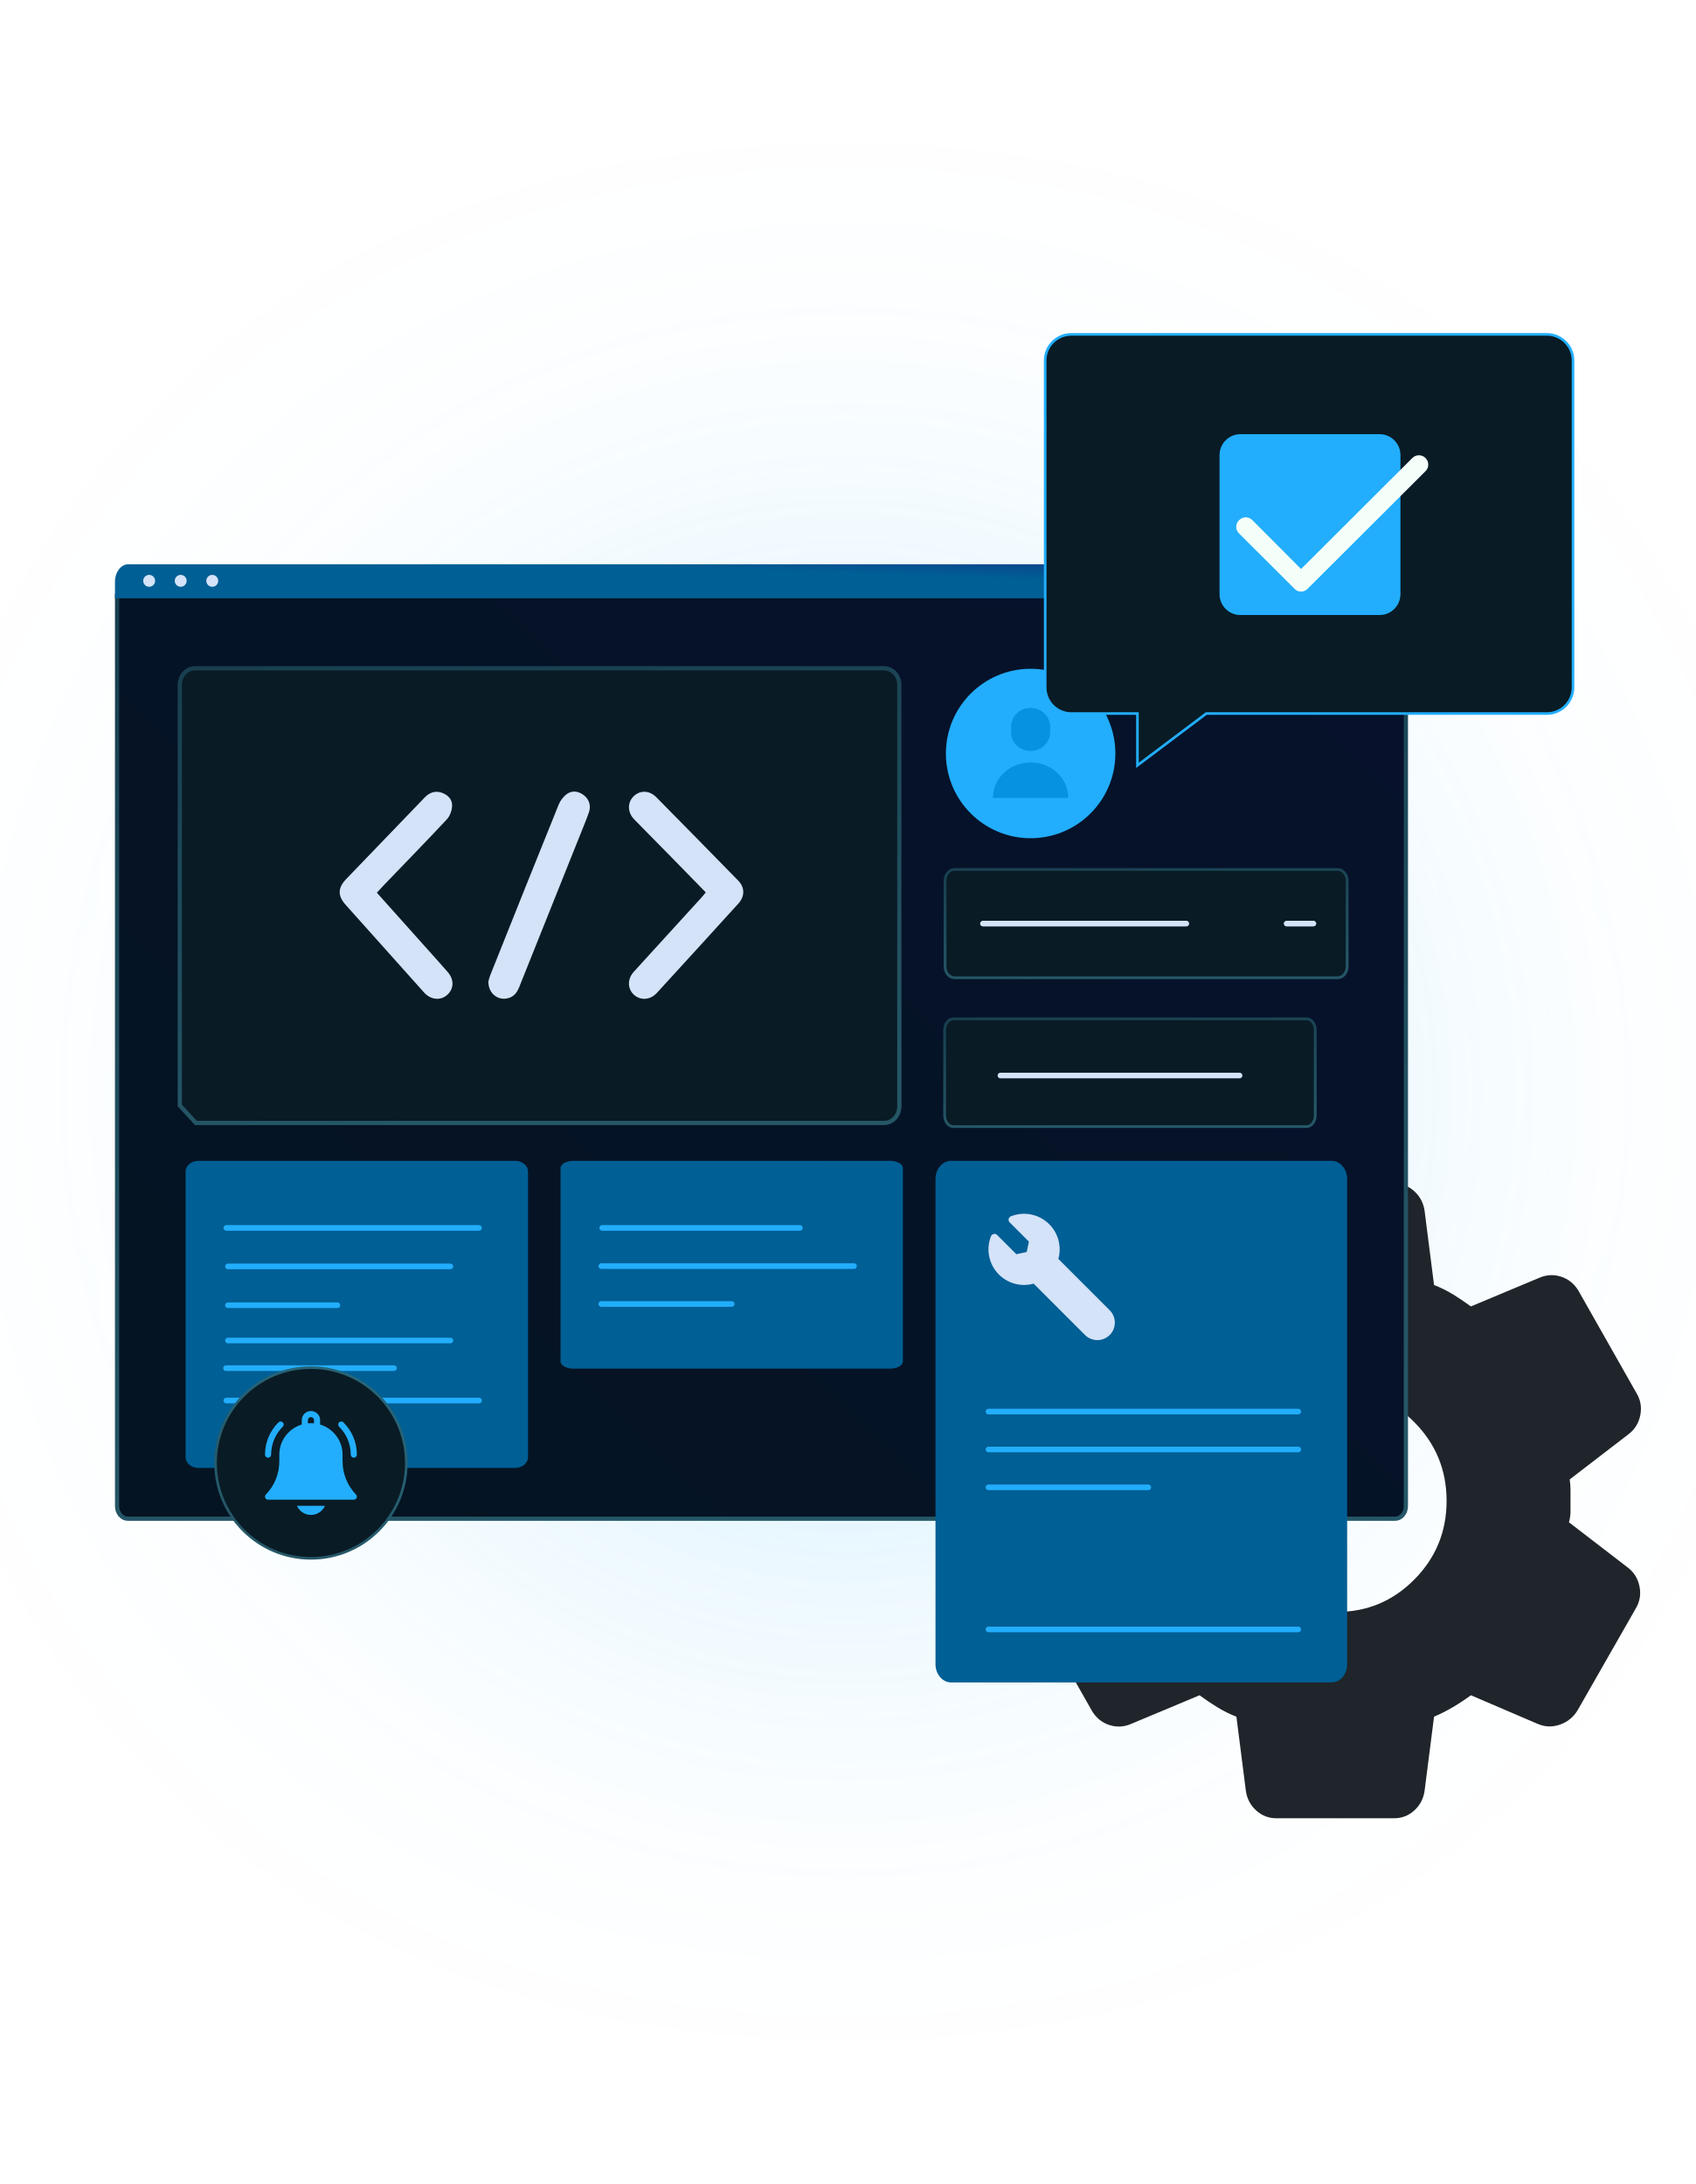
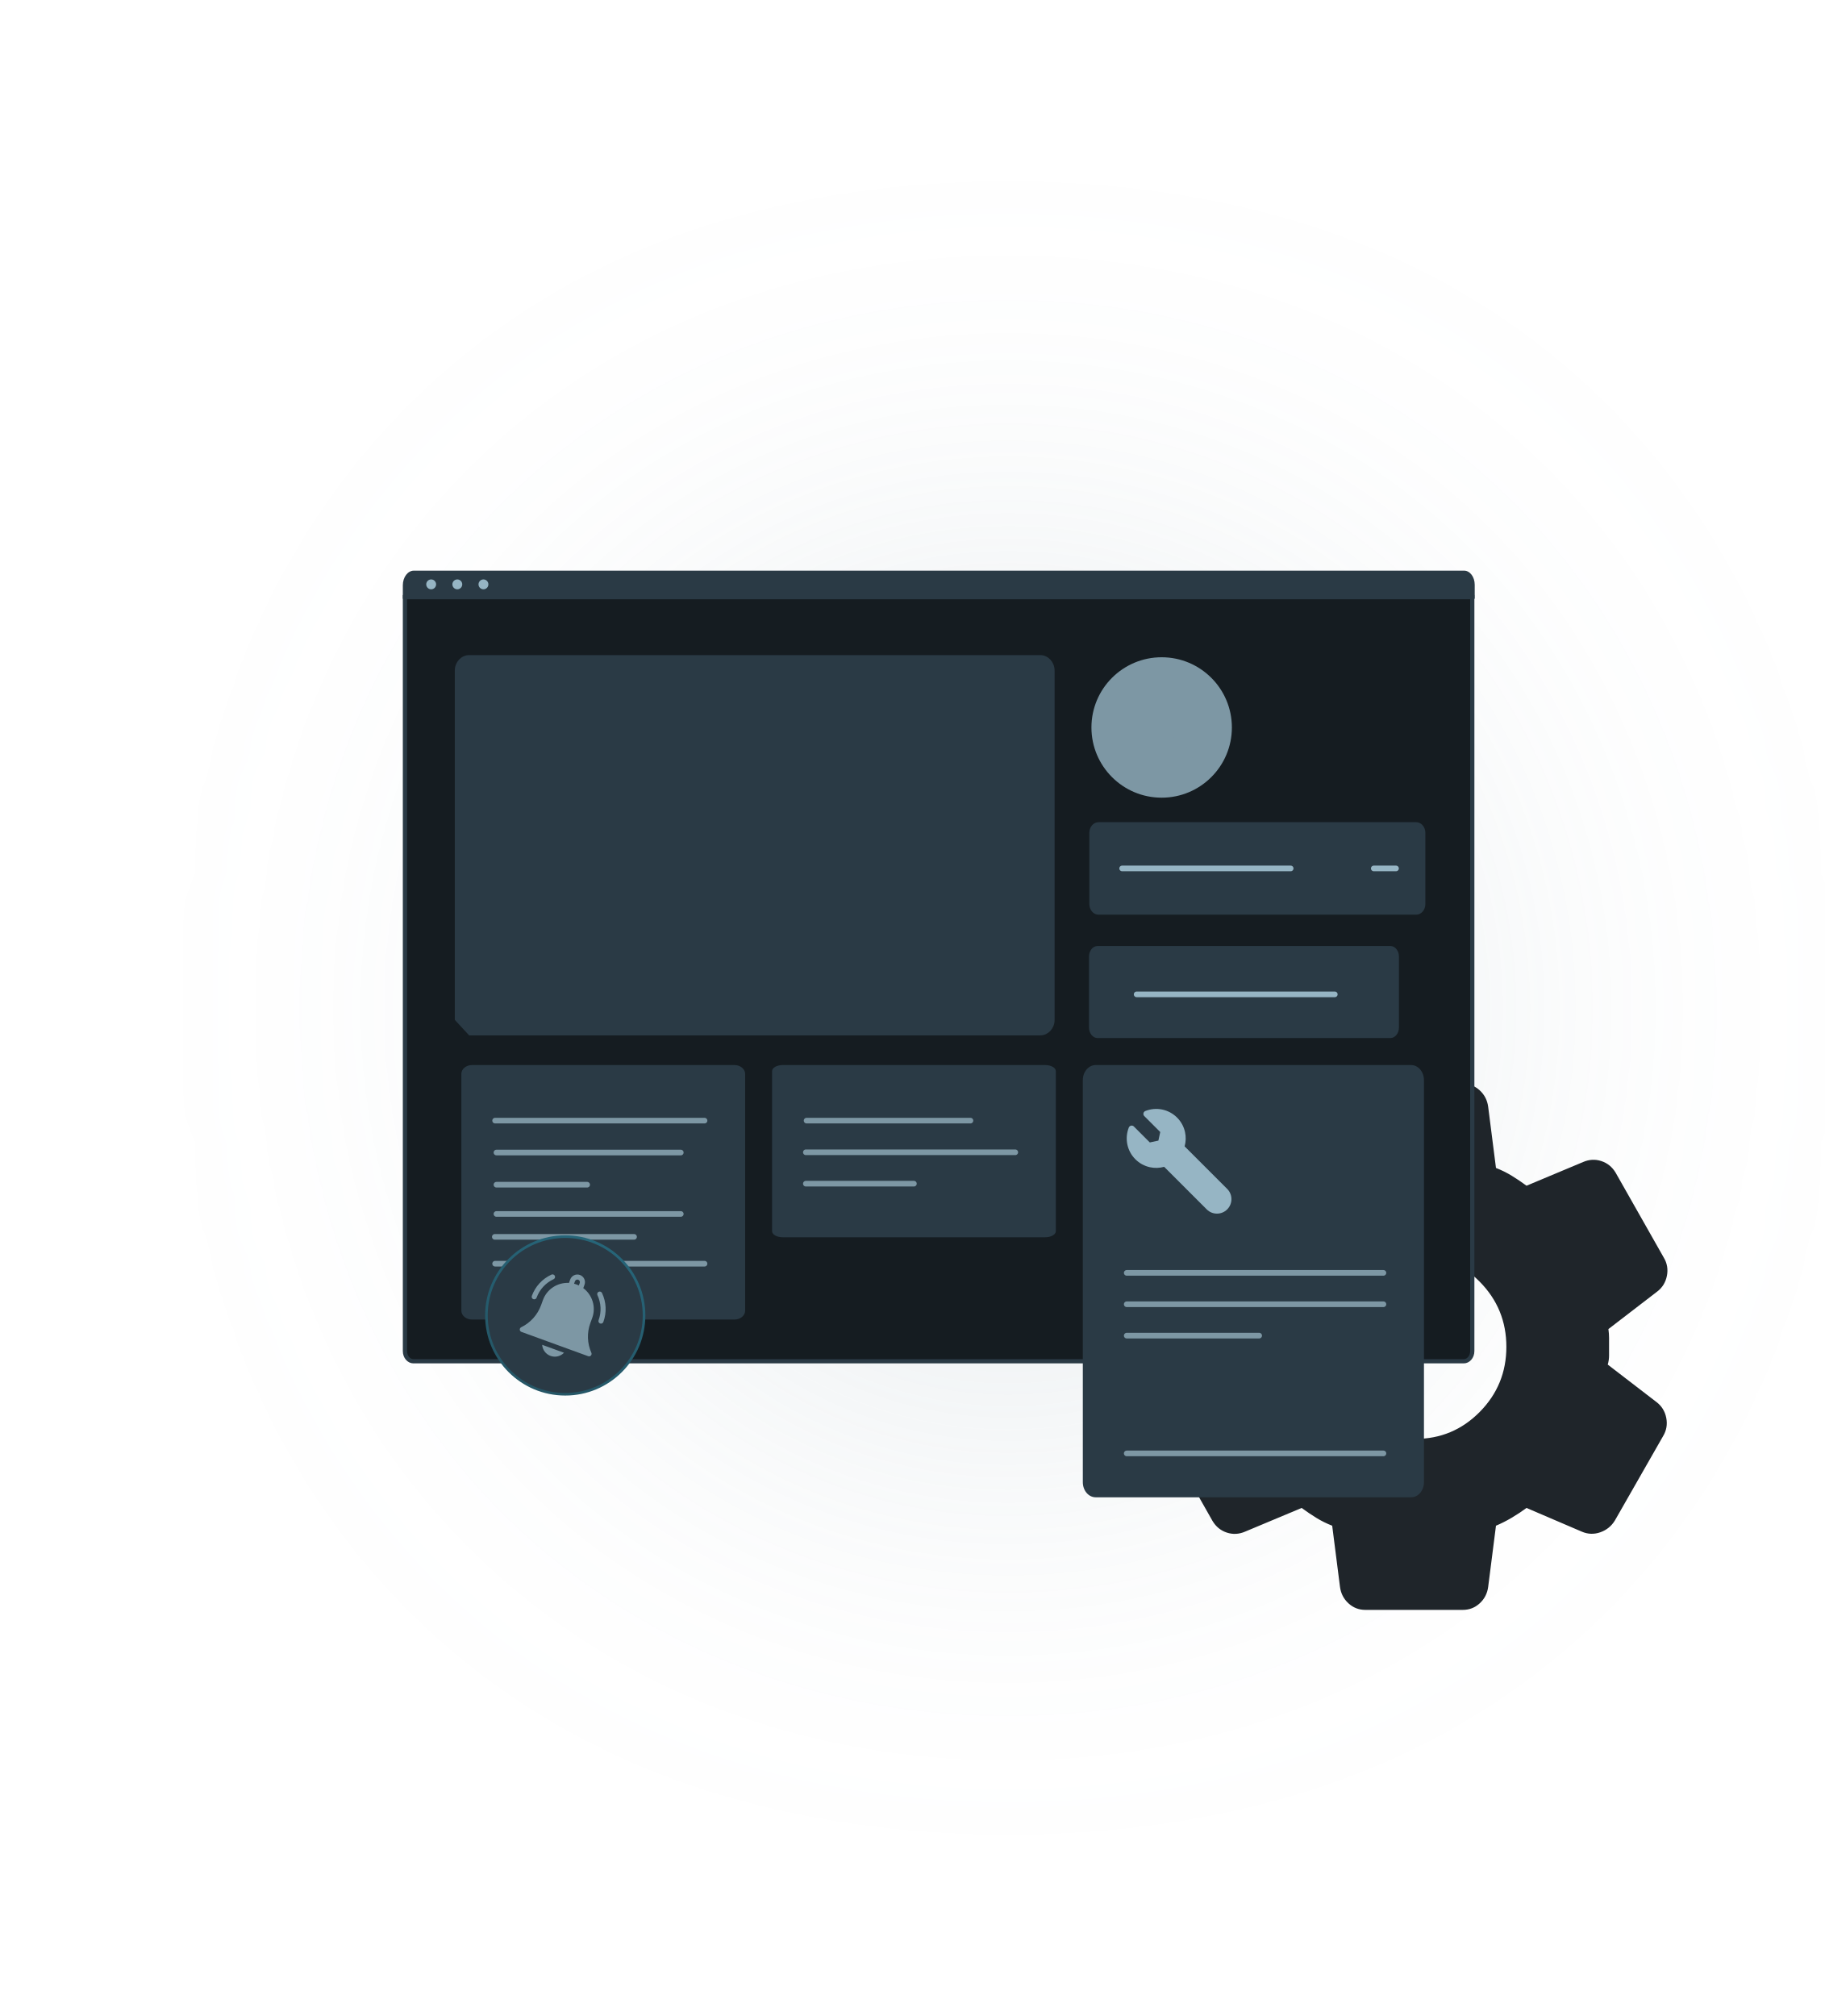
- <svg xmlns="http://www.w3.org/2000/svg" width="649" height="836" viewBox="0 0 649 836" fill="none">
-   <g opacity="0.2" filter="url(#filter0_f_1257_7783)">
-     <circle cx="323.5" cy="418" r="190" fill="#22AEFC" />
+ <svg xmlns="http://www.w3.org/2000/svg" width="696" height="769" viewBox="0 0 696 769" fill="none">
+   <g opacity="0.2" filter="url(#filter0_f_1262_7929)">
+     <ellipse cx="384.5" cy="384.5" rx="156.929" ry="156.914" fill="#7D97A4" />
  </g>
-   <path class="blue-dev-gear" d="M488.49 696C485.488 696 482.887 694.988 480.686 692.963C478.485 690.938 477.184 688.406 476.784 685.369L473.182 657.12C470.581 656.107 468.13 654.893 465.829 653.475C463.528 652.058 461.277 650.539 459.076 648.919L432.964 659.854C430.162 661.069 427.361 661.221 424.56 660.309C421.758 659.398 419.557 657.626 417.957 654.994L395.746 615.81C394.146 613.178 393.645 610.342 394.246 607.305C394.846 604.268 396.347 601.838 398.748 600.015L421.258 582.701C421.058 581.284 420.958 579.917 420.958 578.601V570.399C420.958 569.083 421.058 567.716 421.258 566.299L398.748 548.985C396.347 547.163 394.846 544.733 394.246 541.695C393.645 538.658 394.146 535.823 395.746 533.19L417.957 494.006C419.557 491.374 421.758 489.602 424.56 488.691C427.361 487.779 430.162 487.931 432.964 489.146L459.076 500.081C461.277 498.461 463.578 496.943 465.979 495.525C468.38 494.108 470.781 492.893 473.182 491.88L476.784 463.631C477.184 460.594 478.485 458.062 480.686 456.038C482.887 454.013 485.488 453 488.49 453H533.51C536.512 453 539.113 454.013 541.314 456.038C543.515 458.062 544.816 460.594 545.216 463.631L548.818 491.88C551.419 492.893 553.87 494.108 556.171 495.525C558.472 496.943 560.723 498.461 562.924 500.081L589.036 489.146C591.838 487.931 594.639 487.779 597.44 488.691C600.242 489.602 602.443 491.374 604.043 494.006L626.254 533.19C627.854 535.823 628.355 538.658 627.754 541.695C627.154 544.733 625.653 547.163 623.252 548.985L600.742 566.299C600.942 567.716 601.042 569.083 601.042 570.399V578.601C601.042 579.917 600.842 581.284 600.442 582.701L622.952 600.015C625.353 601.838 626.854 604.268 627.454 607.305C628.055 610.342 627.554 613.178 625.954 615.81L603.743 654.69C602.143 657.323 599.891 659.145 596.99 660.158C594.089 661.17 591.237 661.069 588.436 659.854L562.924 648.919C560.723 650.539 558.422 652.058 556.021 653.475C553.62 654.893 551.219 656.107 548.818 657.12L545.216 685.369C544.816 688.406 543.515 690.938 541.314 692.963C539.113 694.988 536.512 696 533.51 696H488.49ZM511.6 617.025C523.206 617.025 533.11 612.874 541.314 604.571C549.518 596.269 553.62 586.245 553.62 574.5C553.62 562.755 549.518 552.731 541.314 544.429C533.11 536.126 523.206 531.975 511.6 531.975C499.795 531.975 489.84 536.126 481.736 544.429C473.633 552.731 469.581 562.755 469.581 574.5C469.581 586.245 473.633 596.269 481.736 604.571C489.84 612.874 499.795 617.025 511.6 617.025Z" fill="#1F252A" />
-   <path d="M44.806 228.056H538.043V576.46C538.043 579.27 536.106 581.336 533.968 581.336H48.882C46.743 581.336 44.806 579.27 44.806 576.46V228.056Z" fill="url(#paint0_linear_1257_7783)" stroke="url(#paint1_linear_1257_7783)" stroke-width="1.613" />
-   <path d="M49.069 216H534.117C536.812 216 539 218.913 539 222.5V229H44V222.748C44 219.024 46.272 216 49.069 216Z" fill="url(#paint2_linear_1257_7783)" />
-   <path d="M59.365 222.333C59.365 223.591 58.345 224.611 57.087 224.611C55.828 224.611 54.809 223.591 54.809 222.333C54.809 221.075 55.828 220.055 57.087 220.055C58.345 220.055 59.365 221.075 59.365 222.333Z" fill="#D4E3F8" />
-   <path d="M71.439 222.333C71.439 223.591 70.419 224.611 69.161 224.611C67.903 224.611 66.883 223.591 66.883 222.333C66.883 221.075 67.903 220.055 69.161 220.055C70.419 220.055 71.439 221.075 71.439 222.333Z" fill="#D4E3F8" />
-   <path d="M83.51 222.333C83.51 223.591 82.49 224.611 81.231 224.611C79.973 224.611 78.953 223.591 78.953 222.333C78.953 221.075 79.973 220.055 81.231 220.055C82.49 220.055 83.51 221.075 83.51 222.333Z" fill="#D4E3F8" />
-   <path d="M338.361 429.846H74.983L68.806 423.161V262.176C68.806 258.597 71.473 255.806 74.63 255.806H338.361C341.518 255.806 344.184 258.597 344.184 262.176V423.477C344.184 427.056 341.518 429.846 338.361 429.846Z" fill="#091B25" stroke="url(#paint3_linear_1257_7783)" stroke-width="1.613" />
-   <path class="blue-dev-code" d="M270.115 341.608C266.298 337.697 262.559 333.849 258.802 330.019C253.453 324.564 248.084 319.13 242.738 313.673C240.147 311.029 240.032 307.298 242.426 304.878C244.87 302.408 248.497 302.45 251.169 305.156C261.65 315.771 272.101 326.415 282.525 337.086C285.095 339.716 285.095 343.102 282.552 345.902C272.181 357.321 261.787 368.719 251.367 380.093C248.852 382.838 245.108 383.059 242.599 380.763C240.104 378.481 240.05 374.734 242.565 371.967C251.226 362.436 259.917 352.932 268.592 343.413C269.073 342.885 269.516 342.321 270.115 341.608Z" fill="#D4E3F8" />
-   <path class="blue-dev-code" d="M144.23 341.708C150.3 348.498 156.164 355.055 162.026 361.614C165.129 365.087 168.258 368.536 171.321 372.043C173.849 374.937 173.755 378.469 171.184 380.797C168.605 383.132 164.844 382.76 162.277 379.893C152.282 368.724 142.29 357.553 132.303 346.377C129.14 342.837 129.251 339.842 132.54 336.433C142.542 326.064 152.525 315.676 162.506 305.287C164.399 303.318 166.631 302.533 169.234 303.497C171.538 304.35 173.171 306.13 173.026 308.57C172.924 310.3 172.197 312.357 171.035 313.602C163.143 322.059 155.059 330.337 147.043 338.678C146.144 339.613 145.276 340.579 144.23 341.708Z" fill="#D4E3F8" />
-   <path class="blue-dev-code" d="M186.903 375.67C187.033 375.233 187.243 374.238 187.615 373.308C196.32 351.515 205.013 329.718 213.819 307.966C214.458 306.389 215.699 304.799 217.092 303.846C219.105 302.469 221.42 302.868 223.404 304.359C225.388 305.851 226.26 308.326 225.433 310.792C224.486 313.612 223.309 316.355 222.203 319.12C214.376 338.682 206.533 358.236 198.722 377.804C197.896 379.874 196.728 381.484 194.456 382.091C190.561 383.133 186.834 380.267 186.903 375.67Z" fill="#D4E3F8" />
-   <path d="M364.864 390H500.025C501.866 390 503.36 391.903 503.36 394.247V426.989C503.36 429.334 501.865 431.237 500.024 431.237H364.864C363.022 431.237 361.527 429.334 361.527 426.989V394.248C361.527 391.904 363.022 390 364.864 390Z" fill="#091B25" stroke="url(#paint4_linear_1257_7783)" stroke-width="1.075" stroke-miterlimit="10" />
-   <path d="M382.879 411.695H474.384" stroke="#D4E3F8" stroke-width="2.151" stroke-miterlimit="10" stroke-linecap="round" />
-   <path d="M365.3 332.824H511.94C513.937 332.824 515.559 334.736 515.559 337.092V369.987C515.559 372.343 513.937 374.256 511.939 374.256H365.3C363.302 374.256 361.68 372.343 361.68 369.987V337.092C361.68 334.737 363.302 332.824 365.3 332.824Z" fill="#091B25" stroke="url(#paint5_linear_1257_7783)" stroke-width="1.075" stroke-miterlimit="10" />
-   <path d="M376.176 353.535H454.01" stroke="#D4E3F8" stroke-width="2.151" stroke-miterlimit="10" stroke-linecap="round" />
-   <path d="M492.387 353.535H502.656" stroke="#D4E3F8" stroke-width="2.151" stroke-miterlimit="10" stroke-linecap="round" />
-   <circle cx="394.428" cy="288.428" r="32.428" fill="#22AEFC" />
-   <path d="M394.422 291.84C386.457 291.84 380 297.901 380 305.378V305.449H408.844V305.378C408.844 297.901 402.387 291.84 394.422 291.84Z" fill="#0692E0" />
-   <path d="M395.533 287.384C399.242 286.884 401.9 283.741 401.9 280.223V278.236C401.9 274.719 399.242 271.575 395.533 271.075C390.912 270.452 386.949 273.8 386.949 278.017V280.442C386.949 284.659 390.912 288.007 395.533 287.384Z" fill="#0692E0" />
-   <path d="M363.969 444.348H509.617C512.897 444.348 515.561 447.467 515.561 451.309V637.036C515.561 640.879 512.897 643.999 509.616 643.999H363.969C360.687 643.999 358.023 640.879 358.023 637.036V451.311C358.023 447.468 360.687 444.348 363.969 444.348Z" fill="#005F95" />
-   <path d="M378.301 540.336H496.844" stroke="#22AEFC" stroke-width="2.151" stroke-miterlimit="10" stroke-linecap="round" />
-   <path d="M378.301 554.832H496.844" stroke="#22AEFC" stroke-width="2.151" stroke-miterlimit="10" stroke-linecap="round" />
-   <path d="M378.301 569.328H439.463" stroke="#22AEFC" stroke-width="2.151" stroke-miterlimit="10" stroke-linecap="round" />
-   <path d="M378.301 623.719L496.844 623.719" stroke="#22AEFC" stroke-width="2.151" stroke-miterlimit="10" stroke-linecap="round" />
-   <path d="M379.261 473.211C379.348 472.991 379.489 472.796 379.67 472.644C379.851 472.491 380.067 472.387 380.299 472.339C380.531 472.291 380.771 472.301 380.998 472.369C381.224 472.437 381.431 472.56 381.598 472.728L388.964 480.093L392.924 479.242L393.775 475.282L386.41 467.916C386.242 467.749 386.119 467.542 386.051 467.316C385.984 467.089 385.973 466.849 386.021 466.617C386.069 466.385 386.174 466.169 386.326 465.988C386.478 465.807 386.673 465.666 386.893 465.579C391.95 463.573 397.703 464.762 401.549 468.608C403.4 470.46 404.671 472.785 405.225 475.333C405.698 477.505 405.634 479.759 405.037 481.901L424.694 501.558C425.957 502.82 426.652 504.499 426.652 506.285C426.652 508.071 425.957 509.749 424.694 511.012C423.431 512.275 421.753 512.97 419.967 512.97C418.181 512.97 416.502 512.275 415.24 511.012L395.583 491.355C393.441 491.951 391.187 492.016 389.015 491.543C386.467 490.989 384.142 489.718 382.29 487.867C378.444 484.021 377.255 478.268 379.261 473.211Z" fill="#D4E3F8" />
-   <path d="M219.468 444.348H340.601C343.329 444.348 345.545 445.591 345.545 447.122V521.122C345.545 522.653 343.329 523.896 340.6 523.896H219.468C216.739 523.896 214.523 522.653 214.523 521.122V447.122C214.523 445.591 216.739 444.348 219.468 444.348Z" fill="#005F95" />
-   <path d="M230.461 470.02H306.127" stroke="#22AEFC" stroke-width="2.151" stroke-miterlimit="10" stroke-linecap="round" />
-   <path d="M230.121 484.645H326.827" stroke="#22AEFC" stroke-width="2.151" stroke-miterlimit="10" stroke-linecap="round" />
-   <path d="M230.121 499.141H280.016" stroke="#22AEFC" stroke-width="2.151" stroke-miterlimit="10" stroke-linecap="round" />
-   <path d="M75.969 444.348H197.142C199.871 444.348 202.087 446.184 202.087 448.447V557.8C202.087 560.063 199.871 561.9 197.141 561.9H75.969C73.24 561.9 71.023 560.063 71.023 557.8V448.447C71.023 446.185 73.24 444.348 75.969 444.348Z" fill="#005F95" />
-   <path d="M86.621 470.02H183.327" stroke="#22AEFC" stroke-width="2.151" stroke-miterlimit="10" stroke-linecap="round" />
-   <path d="M87.238 484.754H172.362" stroke="#22AEFC" stroke-width="2.151" stroke-miterlimit="10" stroke-linecap="round" />
-   <path d="M87.238 513.129H172.362" stroke="#22AEFC" stroke-width="2.151" stroke-miterlimit="10" stroke-linecap="round" />
-   <path d="M86.481 523.703H150.777" stroke="#22AEFC" stroke-width="2.151" stroke-miterlimit="10" stroke-linecap="round" />
-   <path d="M86.621 536.102H183.327" stroke="#22AEFC" stroke-width="2.151" stroke-miterlimit="10" stroke-linecap="round" />
-   <path d="M87.238 499.617H129.125" stroke="#22AEFC" stroke-width="2.151" stroke-miterlimit="10" stroke-linecap="round" />
-   <path class="blue-dev-message" fill-rule="evenodd" clip-rule="evenodd" d="M410 128C404.477 128 400 132.477 400 138V263.134C400 268.657 404.477 273.134 410 273.134H435.302V292.964L461.643 273.134H592C597.523 273.134 602 268.657 602 263.134V138C602 132.477 597.523 128 592 128H410Z" fill="#091B25" />
-   <path class="blue-dev-message" d="M435.302 273.134H435.802V272.634H435.302V273.134ZM435.302 292.964H434.802V293.966L435.603 293.364L435.302 292.964ZM461.643 273.134V272.634H461.476L461.343 272.735L461.643 273.134ZM400.5 138C400.5 132.753 404.753 128.5 410 128.5V127.5C404.201 127.5 399.5 132.201 399.5 138H400.5ZM400.5 263.134V138H399.5V263.134H400.5ZM410 272.634C404.753 272.634 400.5 268.381 400.5 263.134H399.5C399.5 268.933 404.201 273.634 410 273.634V272.634ZM435.302 272.634H410V273.634H435.302V272.634ZM434.802 273.134V292.964H435.802V273.134H434.802ZM435.603 293.364L461.944 273.534L461.343 272.735L435.002 292.565L435.603 293.364ZM592 272.634H461.643V273.634H592V272.634ZM601.5 263.134C601.5 268.381 597.247 272.634 592 272.634V273.634C597.799 273.634 602.5 268.933 602.5 263.134H601.5ZM601.5 138V263.134H602.5V138H601.5ZM592 128.5C597.247 128.5 601.5 132.753 601.5 138H602.5C602.5 132.201 597.799 127.5 592 127.5V128.5ZM410 128.5H592V127.5H410V128.5Z" fill="#22AEFC" />
-   <rect class="blue-dev-message" x="466.723" y="166.191" width="69.236" height="69.236" rx="8" fill="#22AEFC" />
-   <path class="blue-dev-message" d="M497.927 217.807L540.509 175.327C541.218 174.625 542.06 174.273 543.035 174.273C544.01 174.273 544.85 174.627 545.554 175.333C546.257 176.039 546.609 176.878 546.609 177.849C546.609 178.82 546.257 179.657 545.554 180.359L500.39 225.413C499.686 226.115 498.865 226.466 497.927 226.466C496.988 226.466 496.167 226.115 495.463 225.413L474.113 204.115C473.41 203.407 473.077 202.567 473.116 201.595C473.155 200.622 473.529 199.785 474.237 199.083C474.945 198.38 475.786 198.029 476.759 198.029C477.733 198.029 478.571 198.38 479.275 199.083L497.927 217.807Z" fill="#F5FFF9" />
-   <rect x="82.5" y="523.5" width="73" height="73" rx="36.5" fill="#091B25" stroke="url(#paint6_linear_1257_7783)" />
-   <path class="blue-dev-bell" d="M119.001 579.888C121.398 579.888 123.463 578.448 124.369 576.392H113.633C114.539 578.448 116.604 579.888 119.001 579.888ZM131.108 559.369V556.816C131.108 551.392 127.483 546.794 122.516 545.293V543.609C122.516 541.682 120.939 540.113 119.001 540.113C117.063 540.113 115.486 541.682 115.486 543.609V545.293C110.519 546.794 106.894 551.391 106.894 556.816V559.369C106.894 564.133 105.068 568.651 101.752 572.09C101.593 572.255 101.486 572.463 101.445 572.687C101.404 572.912 101.43 573.144 101.52 573.354C101.61 573.564 101.76 573.743 101.952 573.869C102.143 573.995 102.368 574.062 102.598 574.062H135.404C135.634 574.062 135.858 573.995 136.05 573.869C136.242 573.743 136.392 573.564 136.482 573.354C136.572 573.144 136.598 572.912 136.557 572.687C136.515 572.463 136.409 572.255 136.25 572.09C132.934 568.651 131.108 564.133 131.108 559.369ZM120.172 544.831C119.787 544.794 119.396 544.774 119.001 544.774C118.606 544.774 118.215 544.794 117.829 544.831V543.609C117.829 542.967 118.355 542.444 119.001 542.444C119.647 542.444 120.172 542.967 120.172 543.609V544.831ZM134.232 556.816C134.232 557.459 134.757 557.981 135.404 557.981C136.051 557.981 136.576 557.459 136.576 556.816C136.576 552.147 134.748 547.757 131.428 544.456C130.971 544.001 130.229 544.001 129.771 544.456C129.314 544.911 129.314 545.649 129.771 546.104C132.648 548.965 134.232 552.769 134.232 556.816ZM102.598 557.981C103.245 557.981 103.769 557.459 103.769 556.816C103.769 552.769 105.354 548.965 108.23 546.104C108.688 545.649 108.688 544.911 108.23 544.456C107.773 544.001 107.031 544.001 106.573 544.456C103.254 547.757 101.426 552.147 101.426 556.816C101.426 557.459 101.951 557.981 102.598 557.981Z" fill="#22AEFC" />
+   <path d="M520.772 614.089C518.293 614.089 516.145 613.253 514.327 611.58C512.509 609.908 511.435 607.817 511.104 605.309L508.129 581.979C505.981 581.143 503.956 580.14 502.056 578.969C500.155 577.798 498.296 576.544 496.478 575.206L474.911 584.237C472.597 585.24 470.283 585.366 467.97 584.613C465.656 583.861 463.838 582.397 462.516 580.223L444.171 547.863C442.849 545.689 442.436 543.347 442.932 540.839C443.428 538.33 444.667 536.324 446.65 534.818L465.243 520.52C465.078 519.349 464.995 518.22 464.995 517.133V510.36C464.995 509.273 465.078 508.144 465.243 506.973L446.65 492.675C444.667 491.17 443.428 489.163 442.932 486.654C442.436 484.146 442.849 481.804 444.171 479.63L462.516 447.27C463.838 445.096 465.656 443.632 467.97 442.88C470.283 442.127 472.597 442.253 474.911 443.256L496.478 452.287C498.296 450.949 500.197 449.695 502.18 448.524C504.163 447.353 506.146 446.35 508.129 445.514L511.104 422.184C511.435 419.676 512.509 417.585 514.327 415.913C516.145 414.24 518.293 413.404 520.772 413.404H557.957C560.436 413.404 562.584 414.24 564.402 415.913C566.22 417.585 567.294 419.676 567.625 422.184L570.6 445.514C572.748 446.35 574.773 447.353 576.673 448.524C578.574 449.695 580.433 450.949 582.251 452.287L603.818 443.256C606.132 442.253 608.446 442.127 610.759 442.88C613.073 443.632 614.891 445.096 616.213 447.27L634.558 479.63C635.88 481.804 636.293 484.146 635.797 486.654C635.301 489.163 634.062 491.17 632.079 492.675L613.486 506.973C613.652 508.144 613.734 509.273 613.734 510.36V517.133C613.734 518.22 613.569 519.349 613.238 520.52L631.831 534.818C633.814 536.324 635.053 538.33 635.549 540.839C636.045 543.347 635.632 545.689 634.31 547.863L615.965 579.972C614.643 582.146 612.784 583.652 610.388 584.488C607.991 585.324 605.636 585.24 603.322 584.237L582.251 575.206C580.433 576.544 578.533 577.798 576.549 578.969C574.566 580.14 572.583 581.143 570.6 581.979L567.625 605.309C567.294 607.817 566.22 609.908 564.402 611.58C562.584 613.253 560.436 614.089 557.957 614.089H520.772ZM539.86 548.866C549.446 548.866 557.626 545.438 564.402 538.581C571.178 531.725 574.566 523.446 574.566 513.747C574.566 504.047 571.178 495.769 564.402 488.912C557.626 482.055 549.446 478.627 539.86 478.627C530.11 478.627 521.888 482.055 515.194 488.912C508.501 495.769 505.154 504.047 505.154 513.747C505.154 523.446 508.501 531.725 515.194 538.581C521.888 545.438 530.11 548.866 539.86 548.866Z" fill="#1F252A" />
+   <path d="M154.455 227.773H561.561V515.366C561.561 517.63 560.004 519.253 558.335 519.253H157.681C156.011 519.253 154.455 517.63 154.455 515.366V227.773Z" fill="#151C21" stroke="#2A3A45" stroke-width="1.613" />
+   <path d="M157.836 217.676H558.458C560.684 217.676 562.491 220.081 562.491 223.044V228.412H153.649V223.249C153.649 220.173 155.525 217.676 157.836 217.676Z" fill="#2A3A45" />
+   <path d="M166.339 222.905C166.339 223.944 165.497 224.787 164.458 224.787C163.418 224.787 162.576 223.944 162.576 222.905C162.576 221.866 163.418 221.023 164.458 221.023C165.497 221.023 166.339 221.866 166.339 222.905Z" fill="#96B5C4" />
+   <path d="M176.312 222.905C176.312 223.944 175.47 224.787 174.43 224.787C173.391 224.787 172.549 223.944 172.549 222.905C172.549 221.866 173.391 221.023 174.43 221.023C175.47 221.023 176.312 221.866 176.312 222.905Z" fill="#96B5C4" />
+   <path d="M186.281 222.905C186.281 223.944 185.439 224.787 184.4 224.787C183.36 224.787 182.518 223.944 182.518 222.905C182.518 221.866 183.36 221.023 184.4 221.023C185.439 221.023 186.281 221.866 186.281 222.905Z" fill="#96B5C4" />
+   <path d="M396.774 394.143H179.3L174.278 388.707V255.811C174.278 252.922 176.427 250.691 178.947 250.691H396.774C399.294 250.691 401.444 252.922 401.444 255.811V389.023C401.444 391.912 399.294 394.143 396.774 394.143Z" fill="#2A3A45" stroke="#2A3A45" stroke-width="1.613" />
+   <path d="M418.664 361.377H530.299C531.82 361.377 533.055 362.949 533.055 364.885V391.925C533.055 393.861 531.82 395.433 530.299 395.433H418.664C417.143 395.433 415.908 393.861 415.908 391.925V364.885C415.908 362.949 417.143 361.377 418.664 361.377Z" fill="#2A3A45" stroke="#2A3A45" stroke-width="1.075" stroke-miterlimit="10" />
+   <path d="M433.544 379.295H509.122" stroke="#96B5C4" stroke-width="2.151" stroke-miterlimit="10" stroke-linecap="round" />
+   <path d="M419.024 314.156H540.141C541.791 314.156 543.13 315.735 543.13 317.681V344.848C543.13 346.793 541.79 348.373 540.14 348.373H419.024C417.374 348.373 416.034 346.793 416.034 344.848V317.681C416.034 315.736 417.374 314.156 419.024 314.156Z" fill="#2A3A45" stroke="#2A3A45" stroke-width="1.075" stroke-miterlimit="10" />
+   <path d="M428.007 331.26H492.294" stroke="#96B5C4" stroke-width="2.151" stroke-miterlimit="10" stroke-linecap="round" />
+   <path d="M523.991 331.26H532.473" stroke="#96B5C4" stroke-width="2.151" stroke-miterlimit="10" stroke-linecap="round" />
+   <ellipse cx="443.083" cy="277.492" rx="26.784" ry="26.781" fill="#7D97A4" />
+   <path d="M443.078 280.311C436.499 280.311 431.166 285.316 431.166 291.491V291.549H454.99V291.491C454.99 285.316 449.656 280.311 443.078 280.311Z" fill="#7D97A4" />
+   <path d="M443.995 276.631C447.059 276.218 449.254 273.622 449.254 270.717V269.075C449.254 266.171 447.059 263.575 443.995 263.162C440.179 262.647 436.906 265.412 436.906 268.895V270.897C436.906 274.38 440.179 277.145 443.995 276.631Z" fill="#7D97A4" />
+   <path d="M417.925 406.26H538.222C540.932 406.26 543.132 408.836 543.132 412.009V565.394C543.132 568.568 540.931 571.144 538.221 571.144H417.925C415.215 571.144 413.014 568.568 413.014 565.394V412.01C413.014 408.836 415.215 406.26 417.925 406.26Z" fill="#2A3A45" />
+   <path d="M429.762 485.533H527.672" stroke="#7D97A4" stroke-width="2.151" stroke-miterlimit="10" stroke-linecap="round" />
+   <path d="M429.762 497.506H527.672" stroke="#7D97A4" stroke-width="2.151" stroke-miterlimit="10" stroke-linecap="round" />
+   <path d="M429.762 509.477H480.279" stroke="#7D97A4" stroke-width="2.151" stroke-miterlimit="10" stroke-linecap="round" />
+   <path d="M429.762 554.396L527.672 554.396" stroke="#7D97A4" stroke-width="2.151" stroke-miterlimit="10" stroke-linecap="round" />
+   <path d="M430.555 430.097C430.627 429.916 430.743 429.755 430.893 429.629C431.043 429.503 431.221 429.416 431.413 429.377C431.604 429.337 431.803 429.346 431.99 429.402C432.177 429.458 432.348 429.56 432.486 429.698L438.569 435.781L441.84 435.078L442.543 431.808L436.46 425.724C436.322 425.586 436.22 425.416 436.164 425.228C436.108 425.041 436.099 424.843 436.139 424.652C436.178 424.46 436.265 424.282 436.391 424.132C436.516 423.982 436.677 423.866 436.859 423.794C441.036 422.138 445.787 423.12 448.964 426.296C450.493 427.825 451.543 429.745 452 431.85C452.391 433.643 452.338 435.505 451.845 437.274L468.081 453.508C469.124 454.55 469.698 455.937 469.698 457.412C469.698 458.887 469.124 460.273 468.081 461.316C467.038 462.359 465.651 462.933 464.176 462.933C462.701 462.933 461.315 462.359 460.272 461.316L444.036 445.082C442.268 445.574 440.406 445.628 438.612 445.237C436.507 444.78 434.587 443.73 433.057 442.201C429.881 439.025 428.899 434.274 430.555 430.097Z" fill="#96B5C4" />
+   <path d="M298.575 406.26H398.624C400.878 406.26 402.708 407.286 402.708 408.551V469.665C402.708 470.929 400.878 471.956 398.624 471.956H298.575C296.321 471.956 294.491 470.929 294.491 469.665V408.551C294.491 407.286 296.321 406.26 298.575 406.26Z" fill="#2A3A45" />
+   <path d="M307.655 427.461H370.151" stroke="#7D97A4" stroke-width="2.151" stroke-miterlimit="10" stroke-linecap="round" />
+   <path d="M307.374 439.539H387.248" stroke="#7D97A4" stroke-width="2.151" stroke-miterlimit="10" stroke-linecap="round" />
+   <path d="M307.374 451.512H348.585" stroke="#7D97A4" stroke-width="2.151" stroke-miterlimit="10" stroke-linecap="round" />
+   <path d="M180.054 406.26H280.135C282.39 406.26 284.22 407.777 284.22 409.645V499.956C284.22 501.824 282.389 503.342 280.135 503.342H180.054C177.799 503.342 175.968 501.824 175.968 499.956V409.646C175.968 407.777 177.799 406.26 180.054 406.26Z" fill="#2A3A45" />
+   <path d="M188.851 427.461H268.725" stroke="#7D97A4" stroke-width="2.151" stroke-miterlimit="10" stroke-linecap="round" />
+   <path d="M189.361 439.629H259.669" stroke="#7D97A4" stroke-width="2.151" stroke-miterlimit="10" stroke-linecap="round" />
+   <path d="M189.361 463.062H259.669" stroke="#7D97A4" stroke-width="2.151" stroke-miterlimit="10" stroke-linecap="round" />
+   <path d="M188.735 471.797H241.84" stroke="#7D97A4" stroke-width="2.151" stroke-miterlimit="10" stroke-linecap="round" />
+   <path d="M188.851 482.035H268.725" stroke="#7D97A4" stroke-width="2.151" stroke-miterlimit="10" stroke-linecap="round" />
+   <path d="M189.361 451.904H223.957" stroke="#7D97A4" stroke-width="2.151" stroke-miterlimit="10" stroke-linecap="round" />
+   <rect x="185.534" y="471.715" width="60.12" height="60.114" rx="30.057" fill="#2A3A45" stroke="url(#paint0_linear_1262_7929)" />
+   <path d="M209.975 517.205C211.836 517.882 213.845 517.348 215.129 516.008L206.797 512.976C206.919 514.827 208.114 516.528 209.975 517.205ZM225.168 504.7L225.89 502.719C227.422 498.51 225.907 493.918 222.476 491.35L222.952 490.043C223.496 488.547 222.715 486.885 221.211 486.337C219.707 485.79 218.04 486.562 217.495 488.057L217.02 489.364C212.741 489.126 208.628 491.67 207.096 495.88L206.375 497.861C205.029 501.558 202.335 504.549 198.79 506.281C198.621 506.364 198.479 506.495 198.383 506.658C198.288 506.82 198.243 507.008 198.253 507.196C198.264 507.385 198.33 507.566 198.443 507.718C198.556 507.87 198.712 507.985 198.89 508.05L224.352 517.317C224.53 517.382 224.724 517.393 224.908 517.349C225.092 517.306 225.259 517.209 225.389 517.072C225.518 516.934 225.604 516.761 225.635 516.575C225.666 516.389 225.642 516.198 225.565 516.025C223.964 512.42 223.823 508.398 225.168 504.7ZM220.788 490.329C220.499 490.192 220.201 490.066 219.894 489.955C219.588 489.843 219.279 489.748 218.969 489.668L219.314 488.719C219.496 488.221 220.051 487.963 220.553 488.146C221.054 488.328 221.314 488.883 221.133 489.381L220.788 490.329ZM228.315 503.602C228.133 504.101 228.393 504.654 228.895 504.837C229.397 505.02 229.952 504.763 230.133 504.264C231.452 500.64 231.273 496.717 229.63 493.218C229.403 492.735 228.827 492.526 228.344 492.75C227.86 492.974 227.651 493.546 227.878 494.029C229.303 497.062 229.458 500.461 228.315 503.602ZM203.433 495.57C203.935 495.753 204.489 495.496 204.671 494.997C205.814 491.857 208.118 489.352 211.16 487.944C211.643 487.72 211.852 487.148 211.625 486.665C211.399 486.183 210.823 485.973 210.339 486.197C206.83 487.822 204.171 490.712 202.852 494.335C202.671 494.835 202.93 495.388 203.433 495.57Z" fill="#7D97A4" />
  <defs>
-     <filter id="filter0_f_1257_7783" x="-94.03" y="0.47" width="835.06" height="835.06" filterUnits="userSpaceOnUse" color-interpolation-filters="sRGB">
+     <filter id="filter0_f_1262_7929" x="0.041" y="0.056" width="768.919" height="768.888" filterUnits="userSpaceOnUse" color-interpolation-filters="sRGB">
      <feFlood flood-opacity="0" result="BackgroundImageFix" />
      <feBlend mode="normal" in="SourceGraphic" in2="BackgroundImageFix" result="shape" />
-       <feGaussianBlur stdDeviation="113.765" result="effect1_foregroundBlur_1257_7783" />
+       <feGaussianBlur stdDeviation="113.765" result="effect1_foregroundBlur_1262_7929" />
    </filter>
-     <linearGradient id="paint0_linear_1257_7783" x1="500.736" y1="140.401" x2="105.231" y2="544.029" gradientUnits="userSpaceOnUse">
-       <stop stop-color="#07112C" />
-       <stop offset="1" stop-color="#041423" />
-     </linearGradient>
-     <linearGradient id="paint1_linear_1257_7783" x1="538.85" y1="529.101" x2="426.371" y2="-136.853" gradientUnits="userSpaceOnUse">
-       <stop stop-color="#255767" />
-       <stop offset="1" stop-color="#0D2C3D" />
-     </linearGradient>
-     <linearGradient id="paint2_linear_1257_7783" x1="553.437" y1="227.312" x2="553.889" y2="214.315" gradientUnits="userSpaceOnUse">
-       <stop stop-color="#005F95" />
-       <stop offset="1" stop-color="#142D84" />
-     </linearGradient>
-     <linearGradient id="paint3_linear_1257_7783" x1="344.991" y1="404.4" x2="295.465" y2="72.782" gradientUnits="userSpaceOnUse">
-       <stop stop-color="#255767" />
-       <stop offset="1" stop-color="#0D2C3D" />
-     </linearGradient>
-     <linearGradient id="paint4_linear_1257_7783" x1="503.36" y1="425.074" x2="497.936" y2="345.856" gradientUnits="userSpaceOnUse">
-       <stop stop-color="#255767" />
-       <stop offset="1" stop-color="#0D2C3D" />
-     </linearGradient>
-     <linearGradient id="paint5_linear_1257_7783" x1="515.559" y1="368.063" x2="510.509" y2="288.42" gradientUnits="userSpaceOnUse">
-       <stop stop-color="#255767" />
-       <stop offset="1" stop-color="#0D2C3D" />
-     </linearGradient>
-     <linearGradient id="paint6_linear_1257_7783" x1="150.5" y1="524.5" x2="119" y2="597" gradientUnits="userSpaceOnUse">
+     <linearGradient id="paint0_linear_1262_7929" x1="241.612" y1="472.454" x2="215.599" y2="532.331" gradientUnits="userSpaceOnUse">
      <stop offset="0.04" stop-color="#26667A" />
      <stop offset="1" stop-color="#255666" />
    </linearGradient>
  </defs>
</svg>
